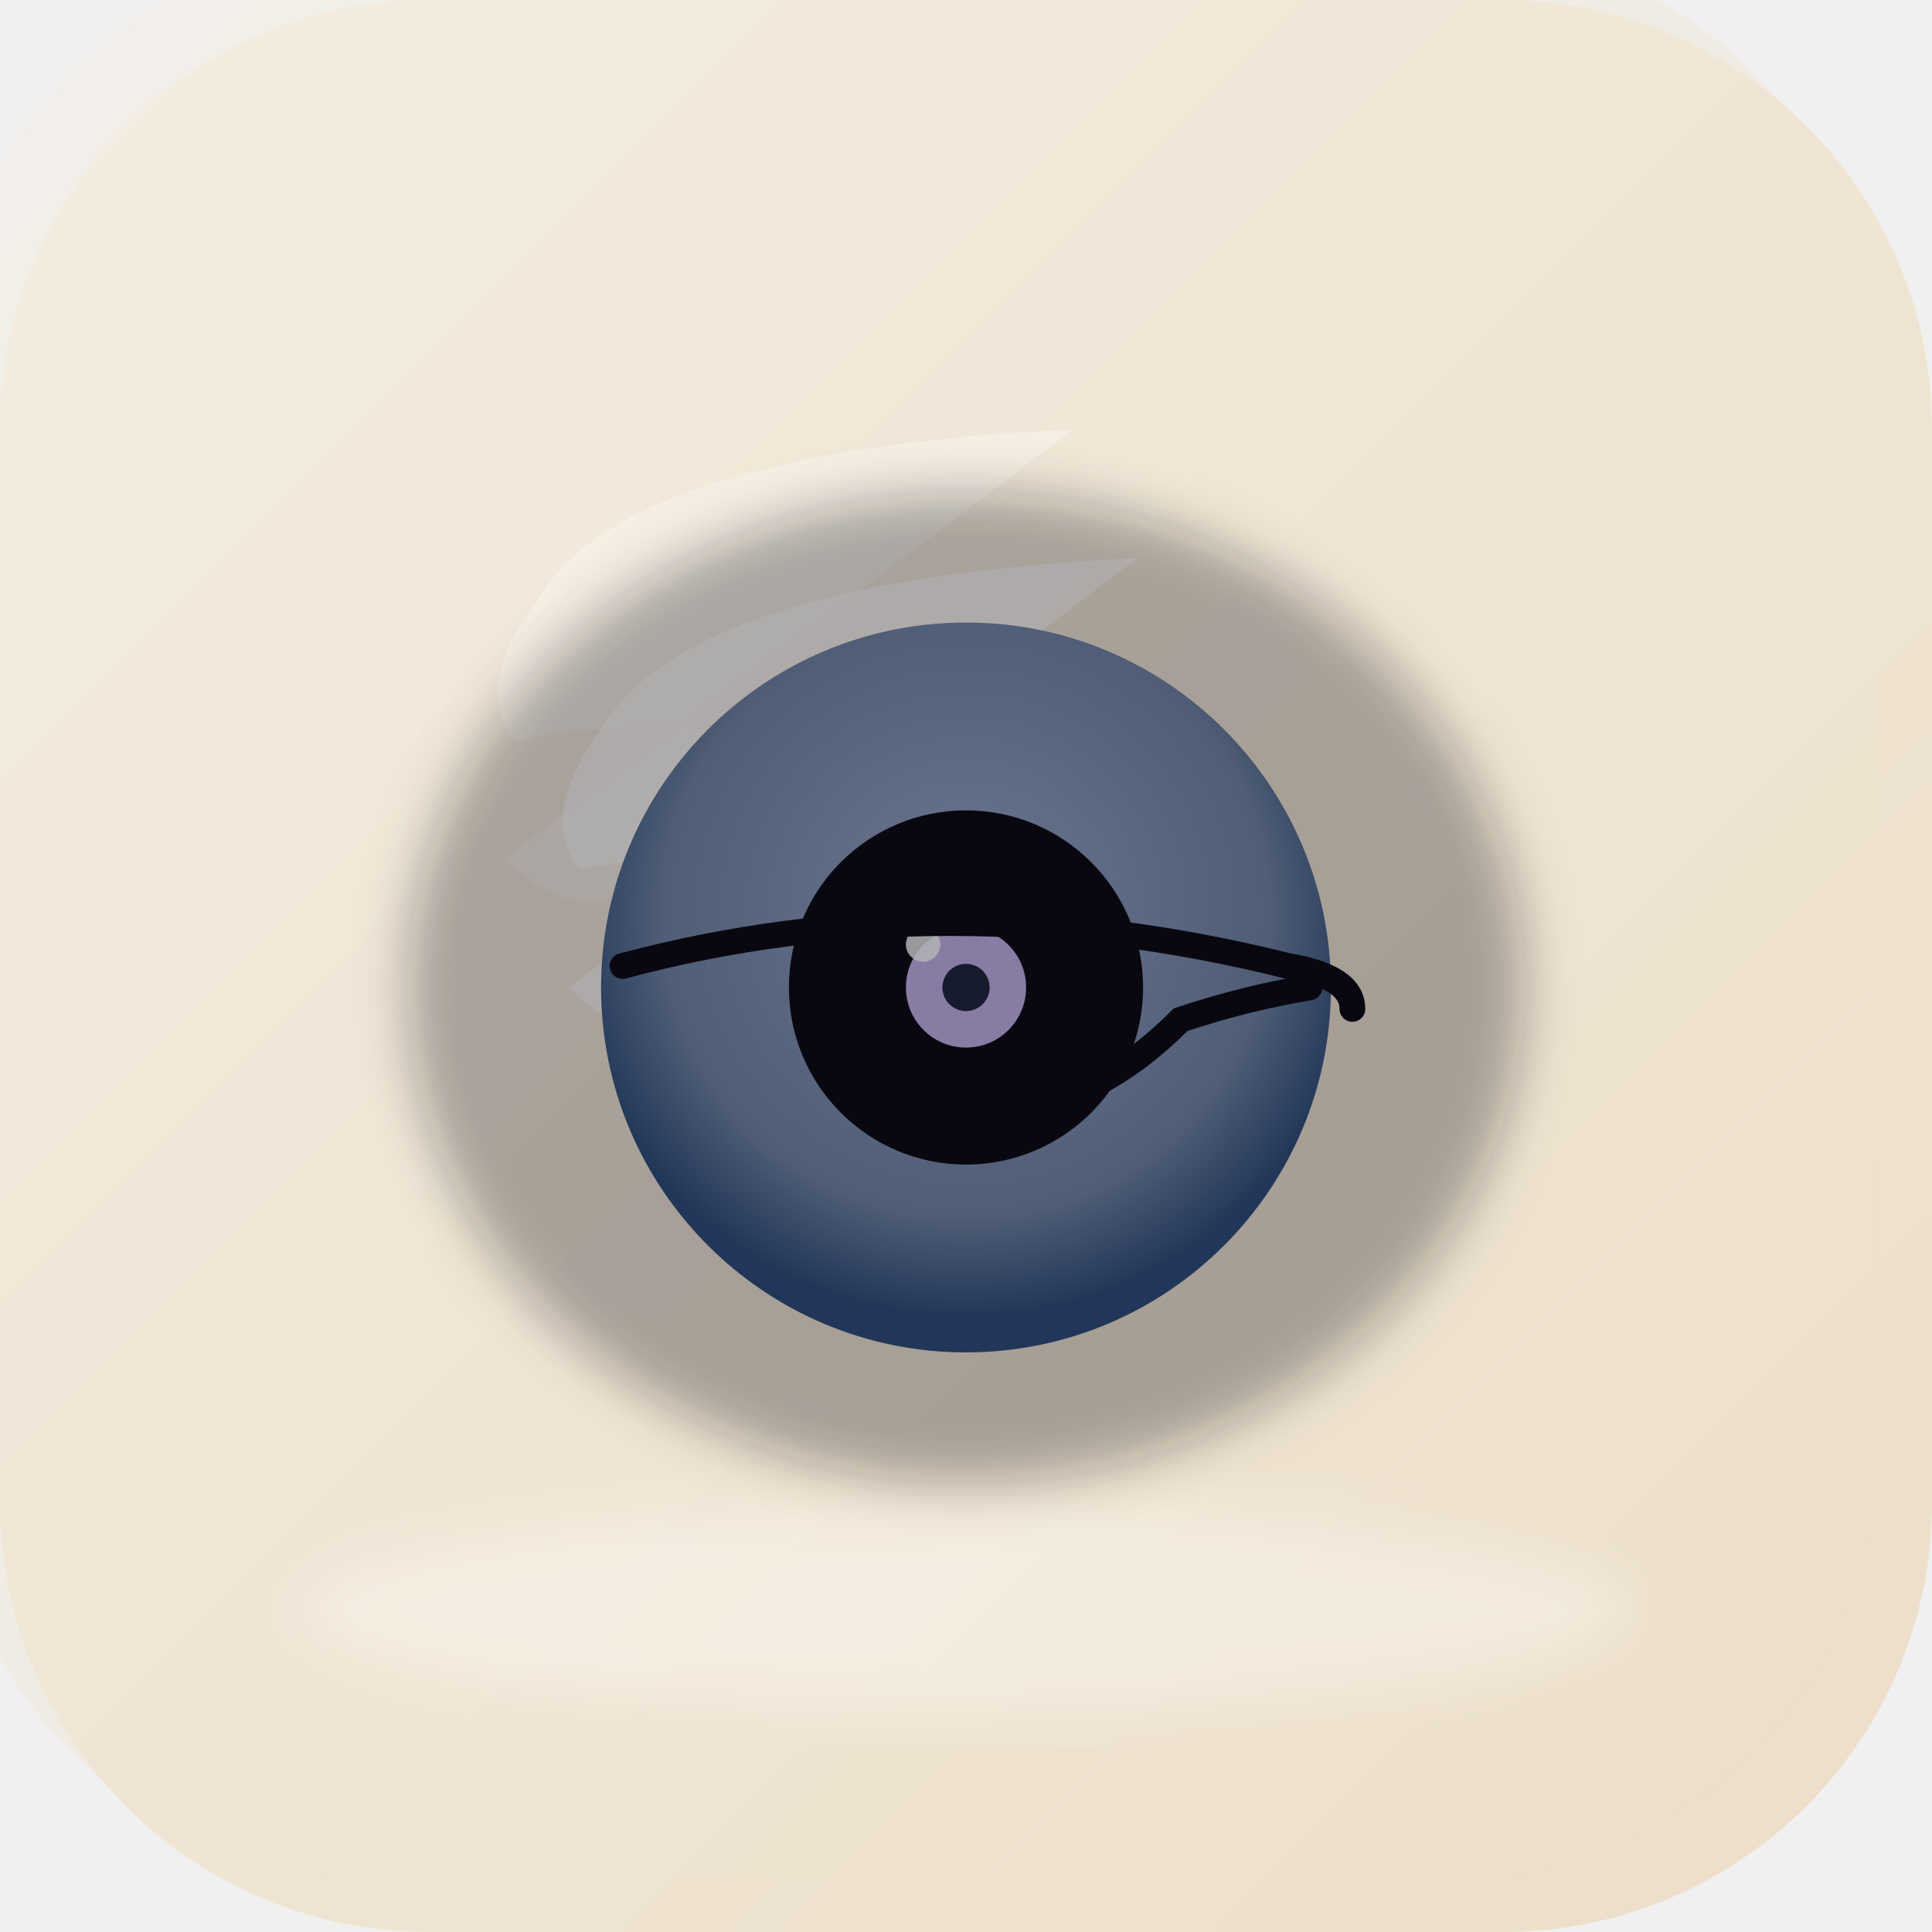
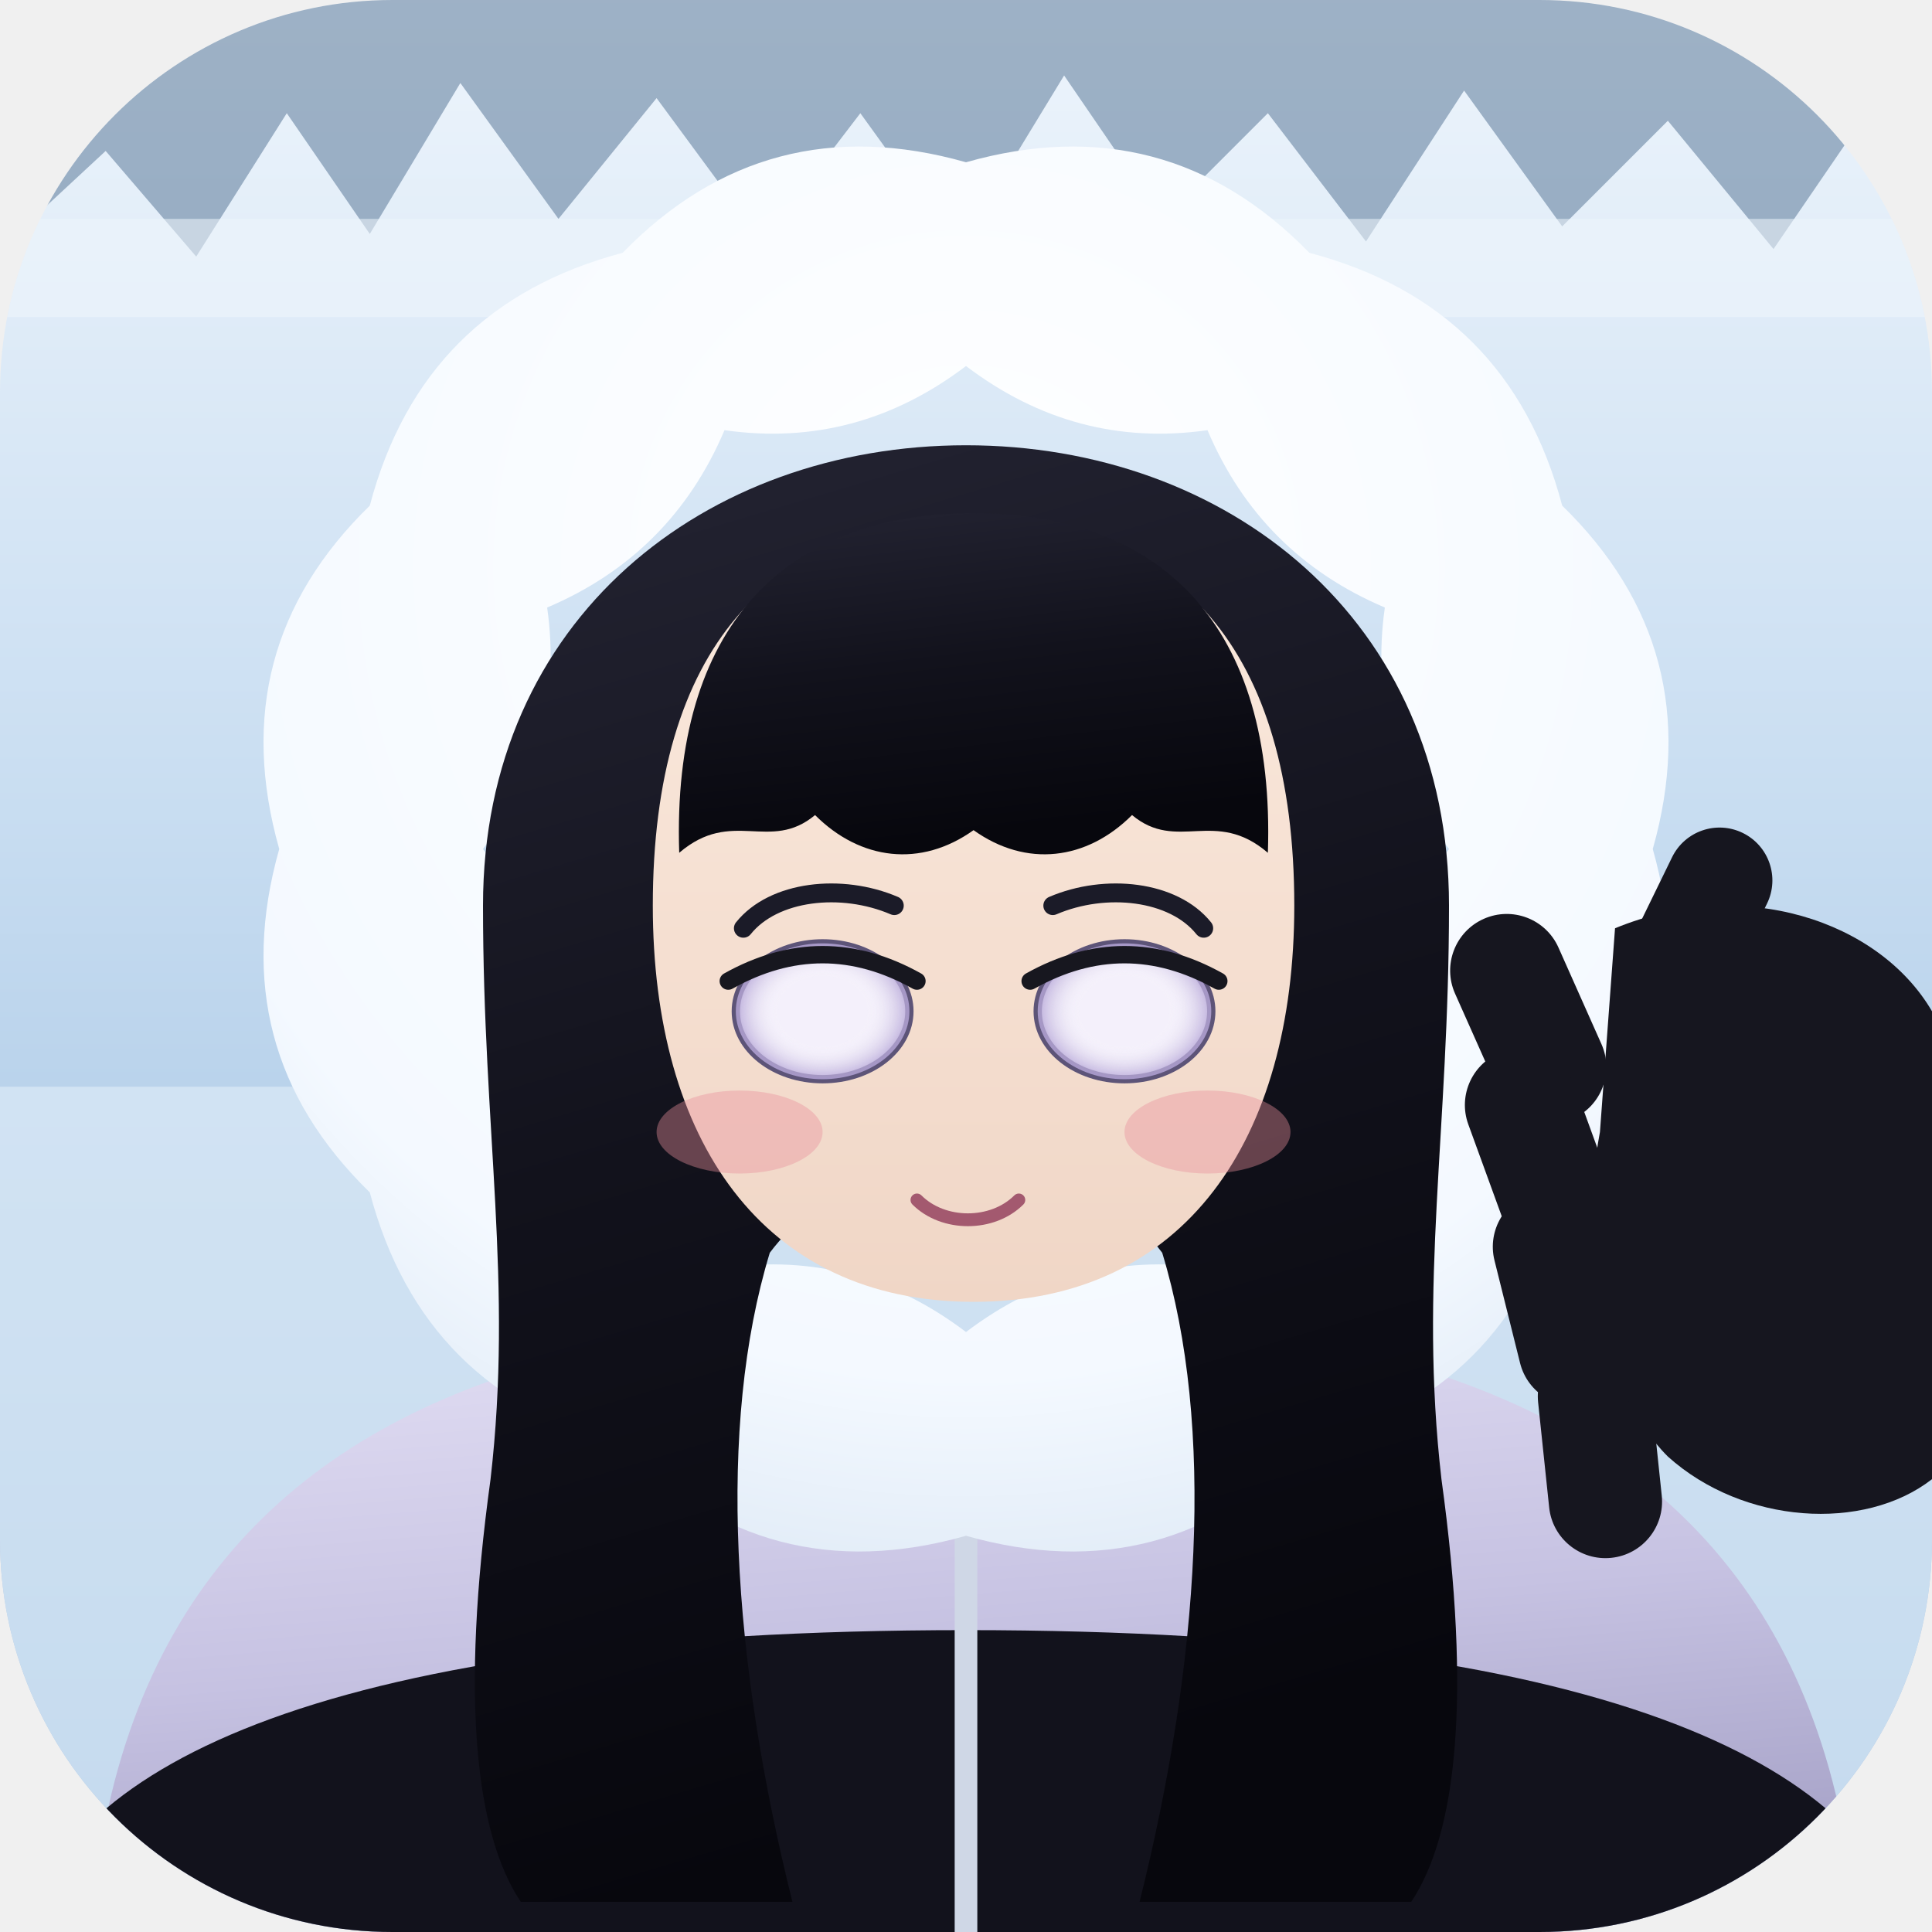
- <svg xmlns="http://www.w3.org/2000/svg" viewBox="0 0 180 180" width="180" height="180">
+ <svg xmlns="http://www.w3.org/2000/svg" viewBox="0 0 512 512" width="180" height="180" role="img" aria-label="Hinataw.exe">
  <defs>
-     <linearGradient id="warmGlass" x1="0" y1="0" x2="1" y2="1">
-       <stop offset="0" stop-color="#f4ede1" />
-       <stop offset="1" stop-color="#ecdec8" />
+     <linearGradient id="snow" x1="0" y1="0" x2="0" y2="1">
+       <stop offset="0" stop-color="#eef5fc" />
+       <stop offset="0.42" stop-color="#c8ddf1" />
+       <stop offset="1" stop-color="#8db4da" />
    </linearGradient>
-     <radialGradient id="hub" cx="0.5" cy="0.4" r="0.55">
-       <stop offset="0" stop-color="#9aa8c8" />
-       <stop offset="0.75" stop-color="#6f83a3" />
-       <stop offset="1" stop-color="#2b4a76" />
+     <linearGradient id="coat" x1="0" y1="0" x2="0.25" y2="1">
+       <stop offset="0" stop-color="#e0dcf2" />
+       <stop offset="0.55" stop-color="#c6c2e2" />
+       <stop offset="1" stop-color="#a8a4c9" />
+     </linearGradient>
+     <linearGradient id="skin" x1="0" y1="0" x2="0" y2="1">
+       <stop offset="0" stop-color="#fbeade" />
+       <stop offset="1" stop-color="#f0d6c6" />
+     </linearGradient>
+     <linearGradient id="hair" x1="0" y1="0" x2="0.2" y2="1">
+       <stop offset="0" stop-color="#242433" />
+       <stop offset="0.5" stop-color="#12121c" />
+       <stop offset="1" stop-color="#07070d" />
+     </linearGradient>
+     <radialGradient id="fur" cx="0.5" cy="0.3" r="0.8">
+       <stop offset="0" stop-color="#ffffff" />
+       <stop offset="0.72" stop-color="#f4f9ff" />
+       <stop offset="1" stop-color="#d8e5f3" />
    </radialGradient>
-     <filter id="soft" x="-15%" y="-15%" width="130%" height="130%">
-       <feGaussianBlur stdDeviation="2.4" />
-     </filter>
+     <radialGradient id="eyeShade" cx="0.5" cy="0.5" r="0.5">
+       <stop offset="0.5" stop-color="#ffffff" stop-opacity="0" />
+       <stop offset="1" stop-color="#b3a3d6" stop-opacity="0.85" />
+     </radialGradient>
+     <clipPath id="frame">
+       <rect width="512" height="512" rx="104" />
+     </clipPath>
  </defs>
-   <rect width="180" height="180" rx="40" fill="url(#warmGlass)" />
-   <rect width="180" height="180" rx="40" fill="url(#warmGlass)" opacity="0.45" transform="translate(-5,-5)" />
-   <ellipse cx="90" cy="150" rx="62" ry="10" fill="#ffffff" opacity="0.32" filter="url(#soft)" />
-   <path d="M100 40 q-42 2 -50 16 q-6 8 -2 13            q5 -1 8 -1 q9 -1 12 1 q10 -1 14 4            q7 4 8 14 q2 8 -2 12 q-2 2 -3 -1            q-3 -6 -8 -12 q-4 -8 -14 -6 q-8 8 -16 0 z" fill="#ffffff" opacity="0.55" transform="translate(6,12)" />
-   <path d="M100 40 q-42 2 -50 16 q-6 8 -2 13            q5 -1 8 -1 q9 -1 12 1 q10 -1 14 4            q7 4 8 14 q2 8 -2 12 q-2 2 -3 -1            q-3 -6 -8 -12 q-4 -8 -14 -6 q-8 8 -16 0 z" fill="#ffffff" opacity="0.28" />
-   <circle cx="90" cy="92" r="34" fill="url(#hub)" />
-   <circle cx="90" cy="92" r="16.5" fill="#08060e" />
-   <circle cx="90" cy="92" r="5.6" fill="#c3b0e6" />
-   <circle cx="90" cy="92" r="2.2" fill="#1b2238" />
-   <circle cx="86" cy="88" r="1.6" fill="#ffffff" opacity="0.85" />
-   <path stroke="#08060e" stroke-width="2.4" stroke-linecap="round" fill="none" d="M58 90 q30 -8 62 0 q6 1 6 4" />
-   <path stroke="#08060e" stroke-width="2.4" stroke-linecap="round" fill="none" d="M122 92 q-6 1 -12 3 q-4 4 -8 6 q-2 2 -3 0" />
-   <ellipse cx="90" cy="92" rx="52" ry="46" fill="#0b0714" opacity="0.32" filter="url(#soft)" />
+   <g clip-path="url(#frame)">
+     <rect width="512" height="512" fill="url(#snow)" />
+     <path fill="#4d6d8f" opacity="0.5" d="M0 0 L0 66 L28 40 L52 68 L76 30 L98 62 L122 22 L148 58 L174 26 L202 64 L228 30 L254 66 L282 20 L308 58 L336 30 L362 64 L388 24 L414 60 L442 32 L470 66 L496 28 L512 58 L512 0 Z" />
+     <rect y="58" width="512" height="26" fill="#eef5fc" opacity="0.55" />
+     <rect y="288" width="512" height="224" fill="#dce9f6" opacity="0.7" />
+     <path fill="url(#coat)" d="M24 512 C30 428 74 382 142 362 L374 362 C442 382 486 428 492 512 Z" />
+     <path fill="#12121c" d="M6 512 C18 468 86 432 256 432 C426 432 494 468 506 512 Z" />
+     <path fill="#9d99bd" d="M170 380 C204 352 312 352 346 380 C312 400 204 400 170 380 Z" />
+     <path d="M256 366 L256 512" stroke="#cfd7e6" stroke-width="6" stroke-linecap="round" />
+     <path fill="url(#fur)" fill-rule="evenodd" d="M438 225 Q453 278 414 316 Q400 369 347 383 Q309 422 256 407 Q203 422 165 383 Q112 369 98 316 Q59 278 74 225 Q59 172 98 134 Q112 81 165 67 Q203 28 256 43 Q309 28 347 67 Q400 81 414 134 Q453 172 438 225 Z          M384 225 Q362 254 367 289 Q334 303 320 336 Q285 331 256 353 Q227 331 192 336 Q178 303 145 289 Q150 254 128 225 Q150 196 145 161 Q178 147 192 114 Q227 119 256 97 Q285 119 320 114 Q334 147 367 161 Q362 196 384 225 Z" />
+     <path fill="url(#hair)" d="M256 118 C325 118 384 164 384 240 C384 300 376 340 382 392 C390 450 386 486 374 504 L302 504 C318 440 322 378 308 332 C284 300 228 300 204 332 C190 378 194 440 210 504 L138 504 C126 486 122 450 130 392 C136 340 128 300 128 240 C128 164 187 118 256 118 Z" />
+     <path fill="url(#skin)" d="M173 240 C173 172 204 138 258 138 C312 138 343 172 343 240 C343 302 314 345 258 345 C202 345 173 302 173 240 Z" />
+     <g fill="#e88f9c" opacity="0.4">
+       <ellipse cx="196" cy="300" rx="22" ry="11" />
+       <ellipse cx="320" cy="300" rx="22" ry="11" />
+     </g>
+     <g fill="none" stroke="#1b1b28" stroke-width="5" stroke-linecap="round">
+       <path d="M197 246 C205 236 223 234 237 240" />
+       <path d="M279 240 C293 234 311 236 319 246" />
+     </g>
+     <g>
+       <ellipse cx="218" cy="268" rx="23" ry="18" fill="#f4f0fb" stroke="#5d5478" stroke-width="2.2" />
+       <ellipse cx="218" cy="268" rx="23" ry="18" fill="url(#eyeShade)" />
+       <ellipse cx="298" cy="268" rx="23" ry="18" fill="#f4f0fb" stroke="#5d5478" stroke-width="2.2" />
+       <ellipse cx="298" cy="268" rx="23" ry="18" fill="url(#eyeShade)" />
+     </g>
+     <g fill="none" stroke="#17171f" stroke-width="4.6" stroke-linecap="round">
+       <path d="M193 260 Q218 246 243 260" />
+       <path d="M273 260 Q298 246 323 260" />
+     </g>
+     <path d="M243 318 C250 325 263 325 270 318" fill="none" stroke="#a3596f" stroke-width="3.4" stroke-linecap="round" />
+     <path fill="url(#hair)" d="M180 226 C178 166 208 136 258 136 C308 136 338 166 336 226 C322 214 312 226 300 216 C288 228 272 230 258 220 C244 230 228 228 216 216 C204 226 194 214 180 226 Z" />
+     <g fill="#16161f">
+       <rect x="390" y="241" width="30" height="58" rx="15" transform="rotate(-24 405 270)" />
+       <rect x="393" y="277" width="30" height="58" rx="15" transform="rotate(-20 408 306)" />
+       <rect x="399" y="315" width="30" height="58" rx="15" transform="rotate(-14 414 344)" />
+       <rect x="409" y="355" width="30" height="58" rx="15" transform="rotate(-6 424 384)" />
+       <rect x="436" y="218" width="28" height="54" rx="14" transform="rotate(26 450 245)" />
+       <path d="M428 246 C462 232 498 244 512 268 L512 392 C494 406 462 404 442 386 C424 368 418 332 424 300 Z" />
+     </g>
+   </g>
</svg>
